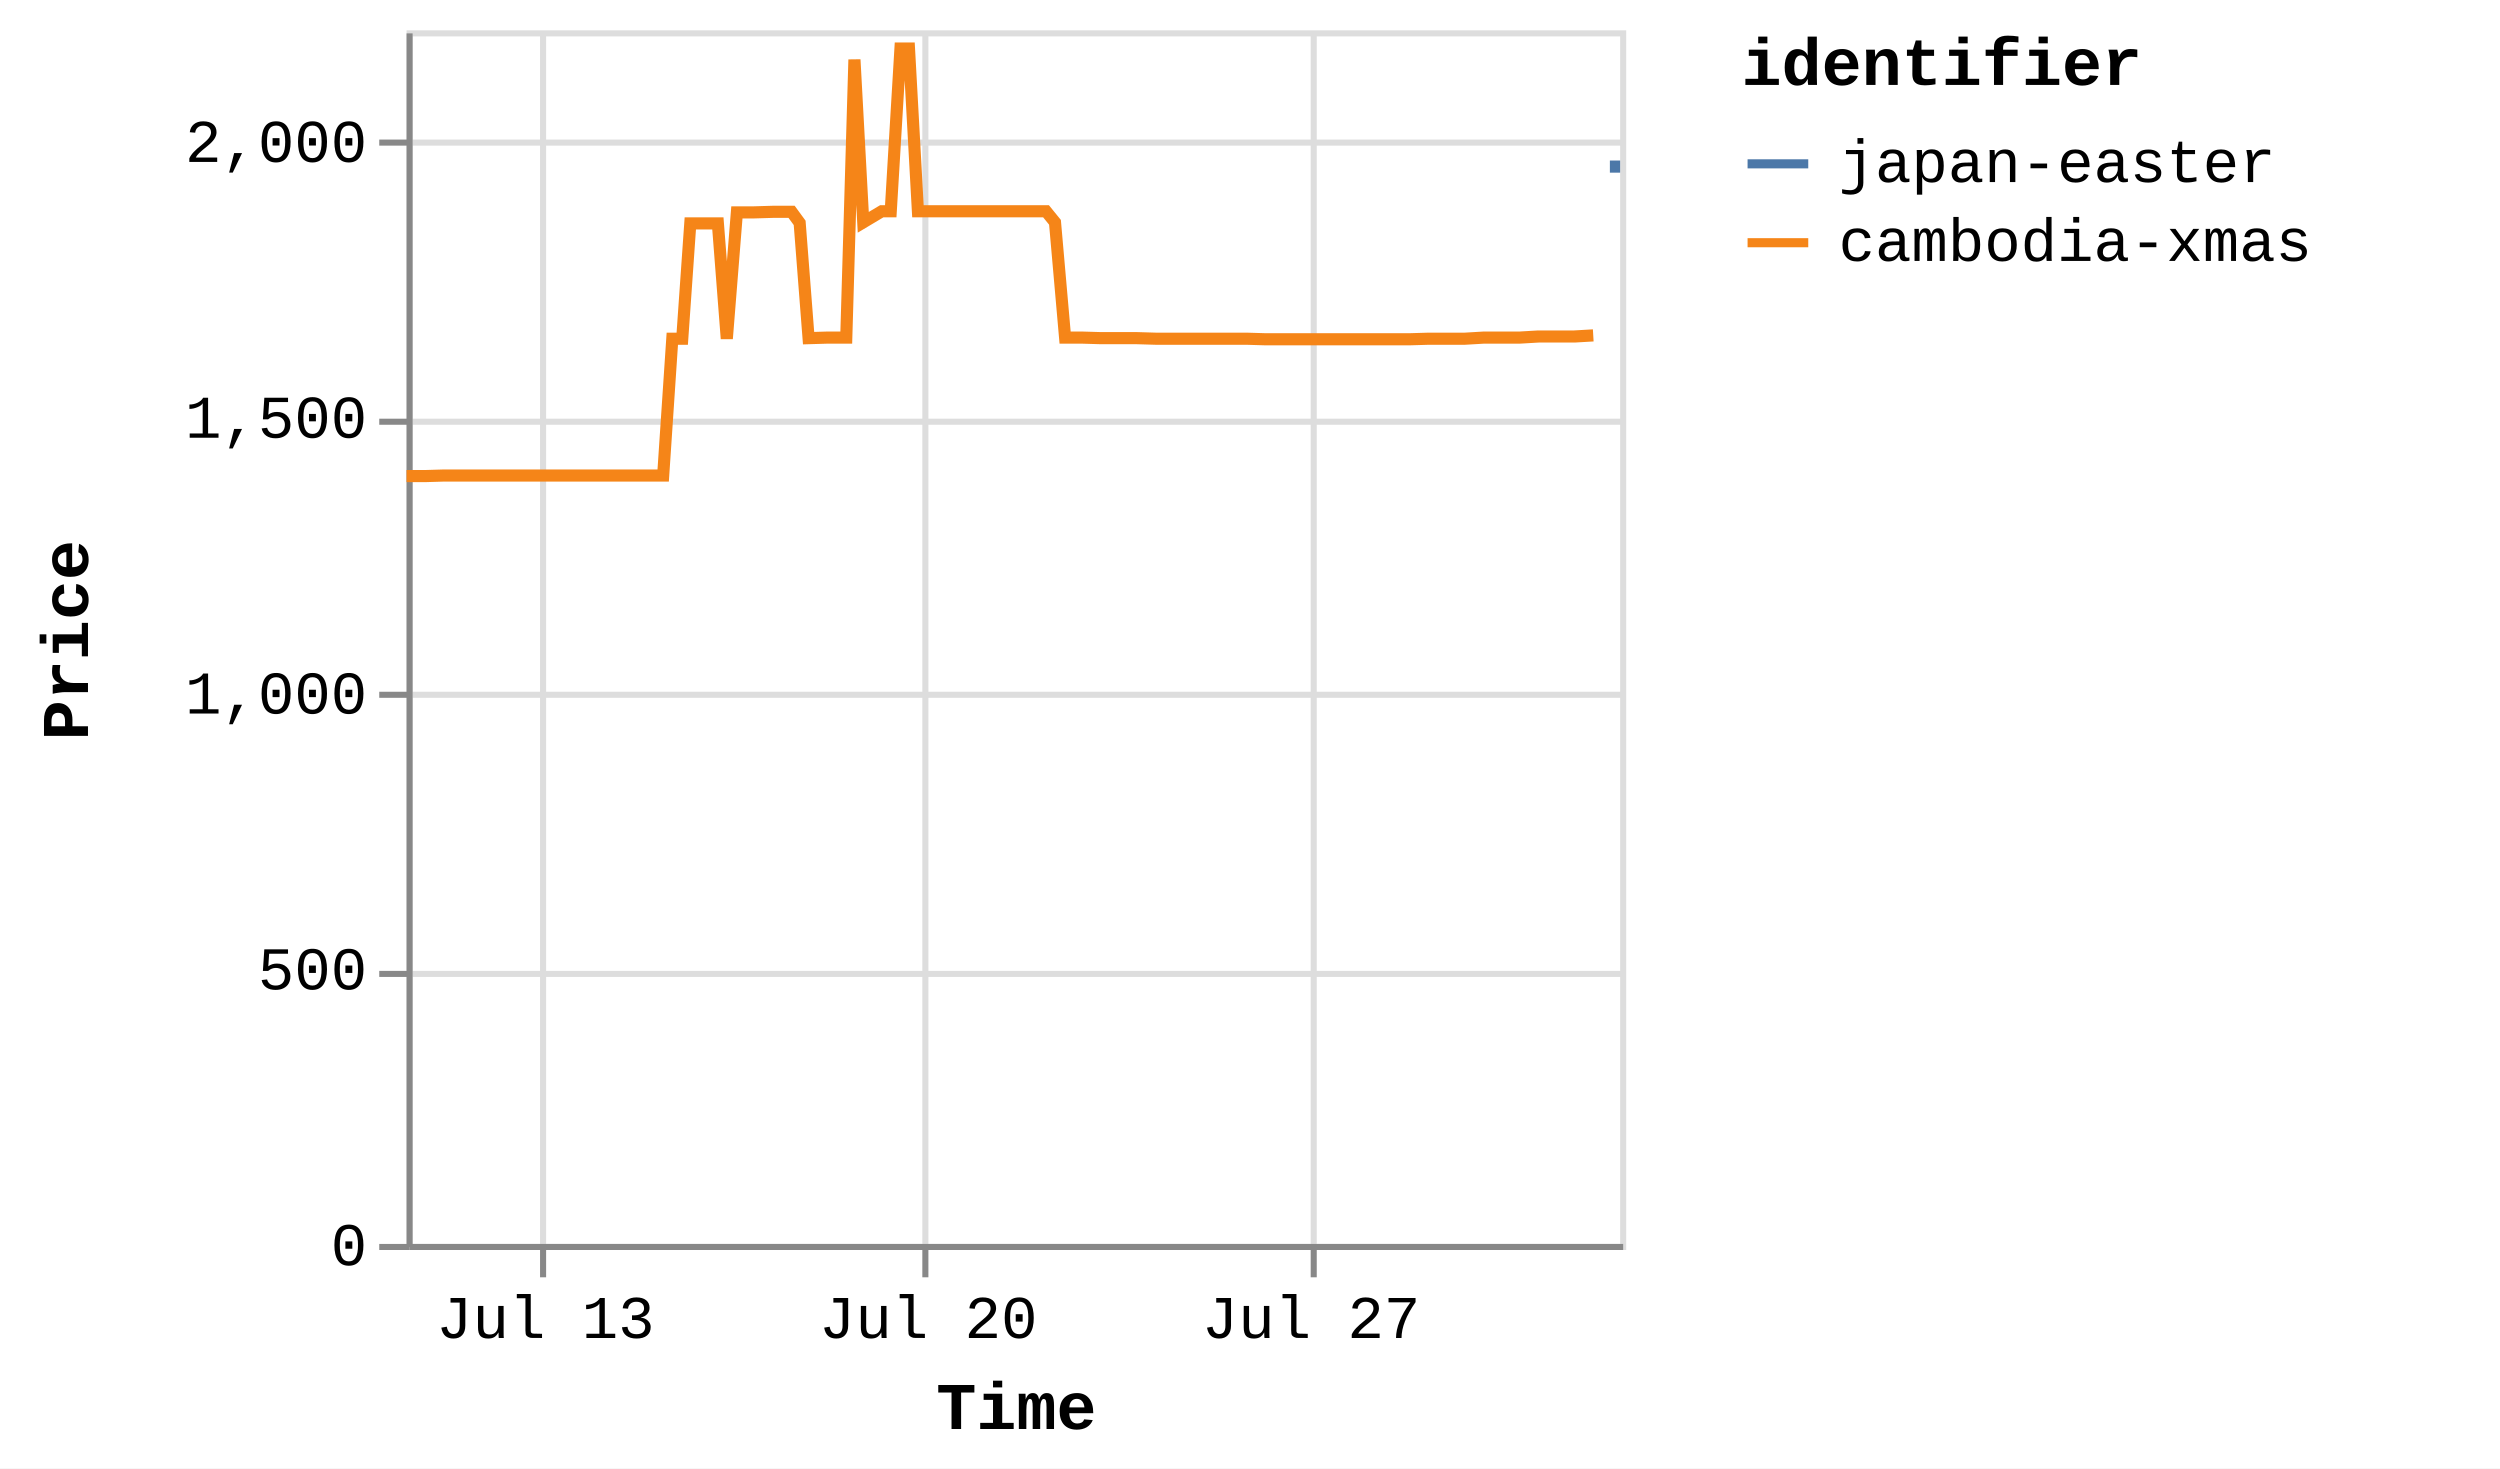
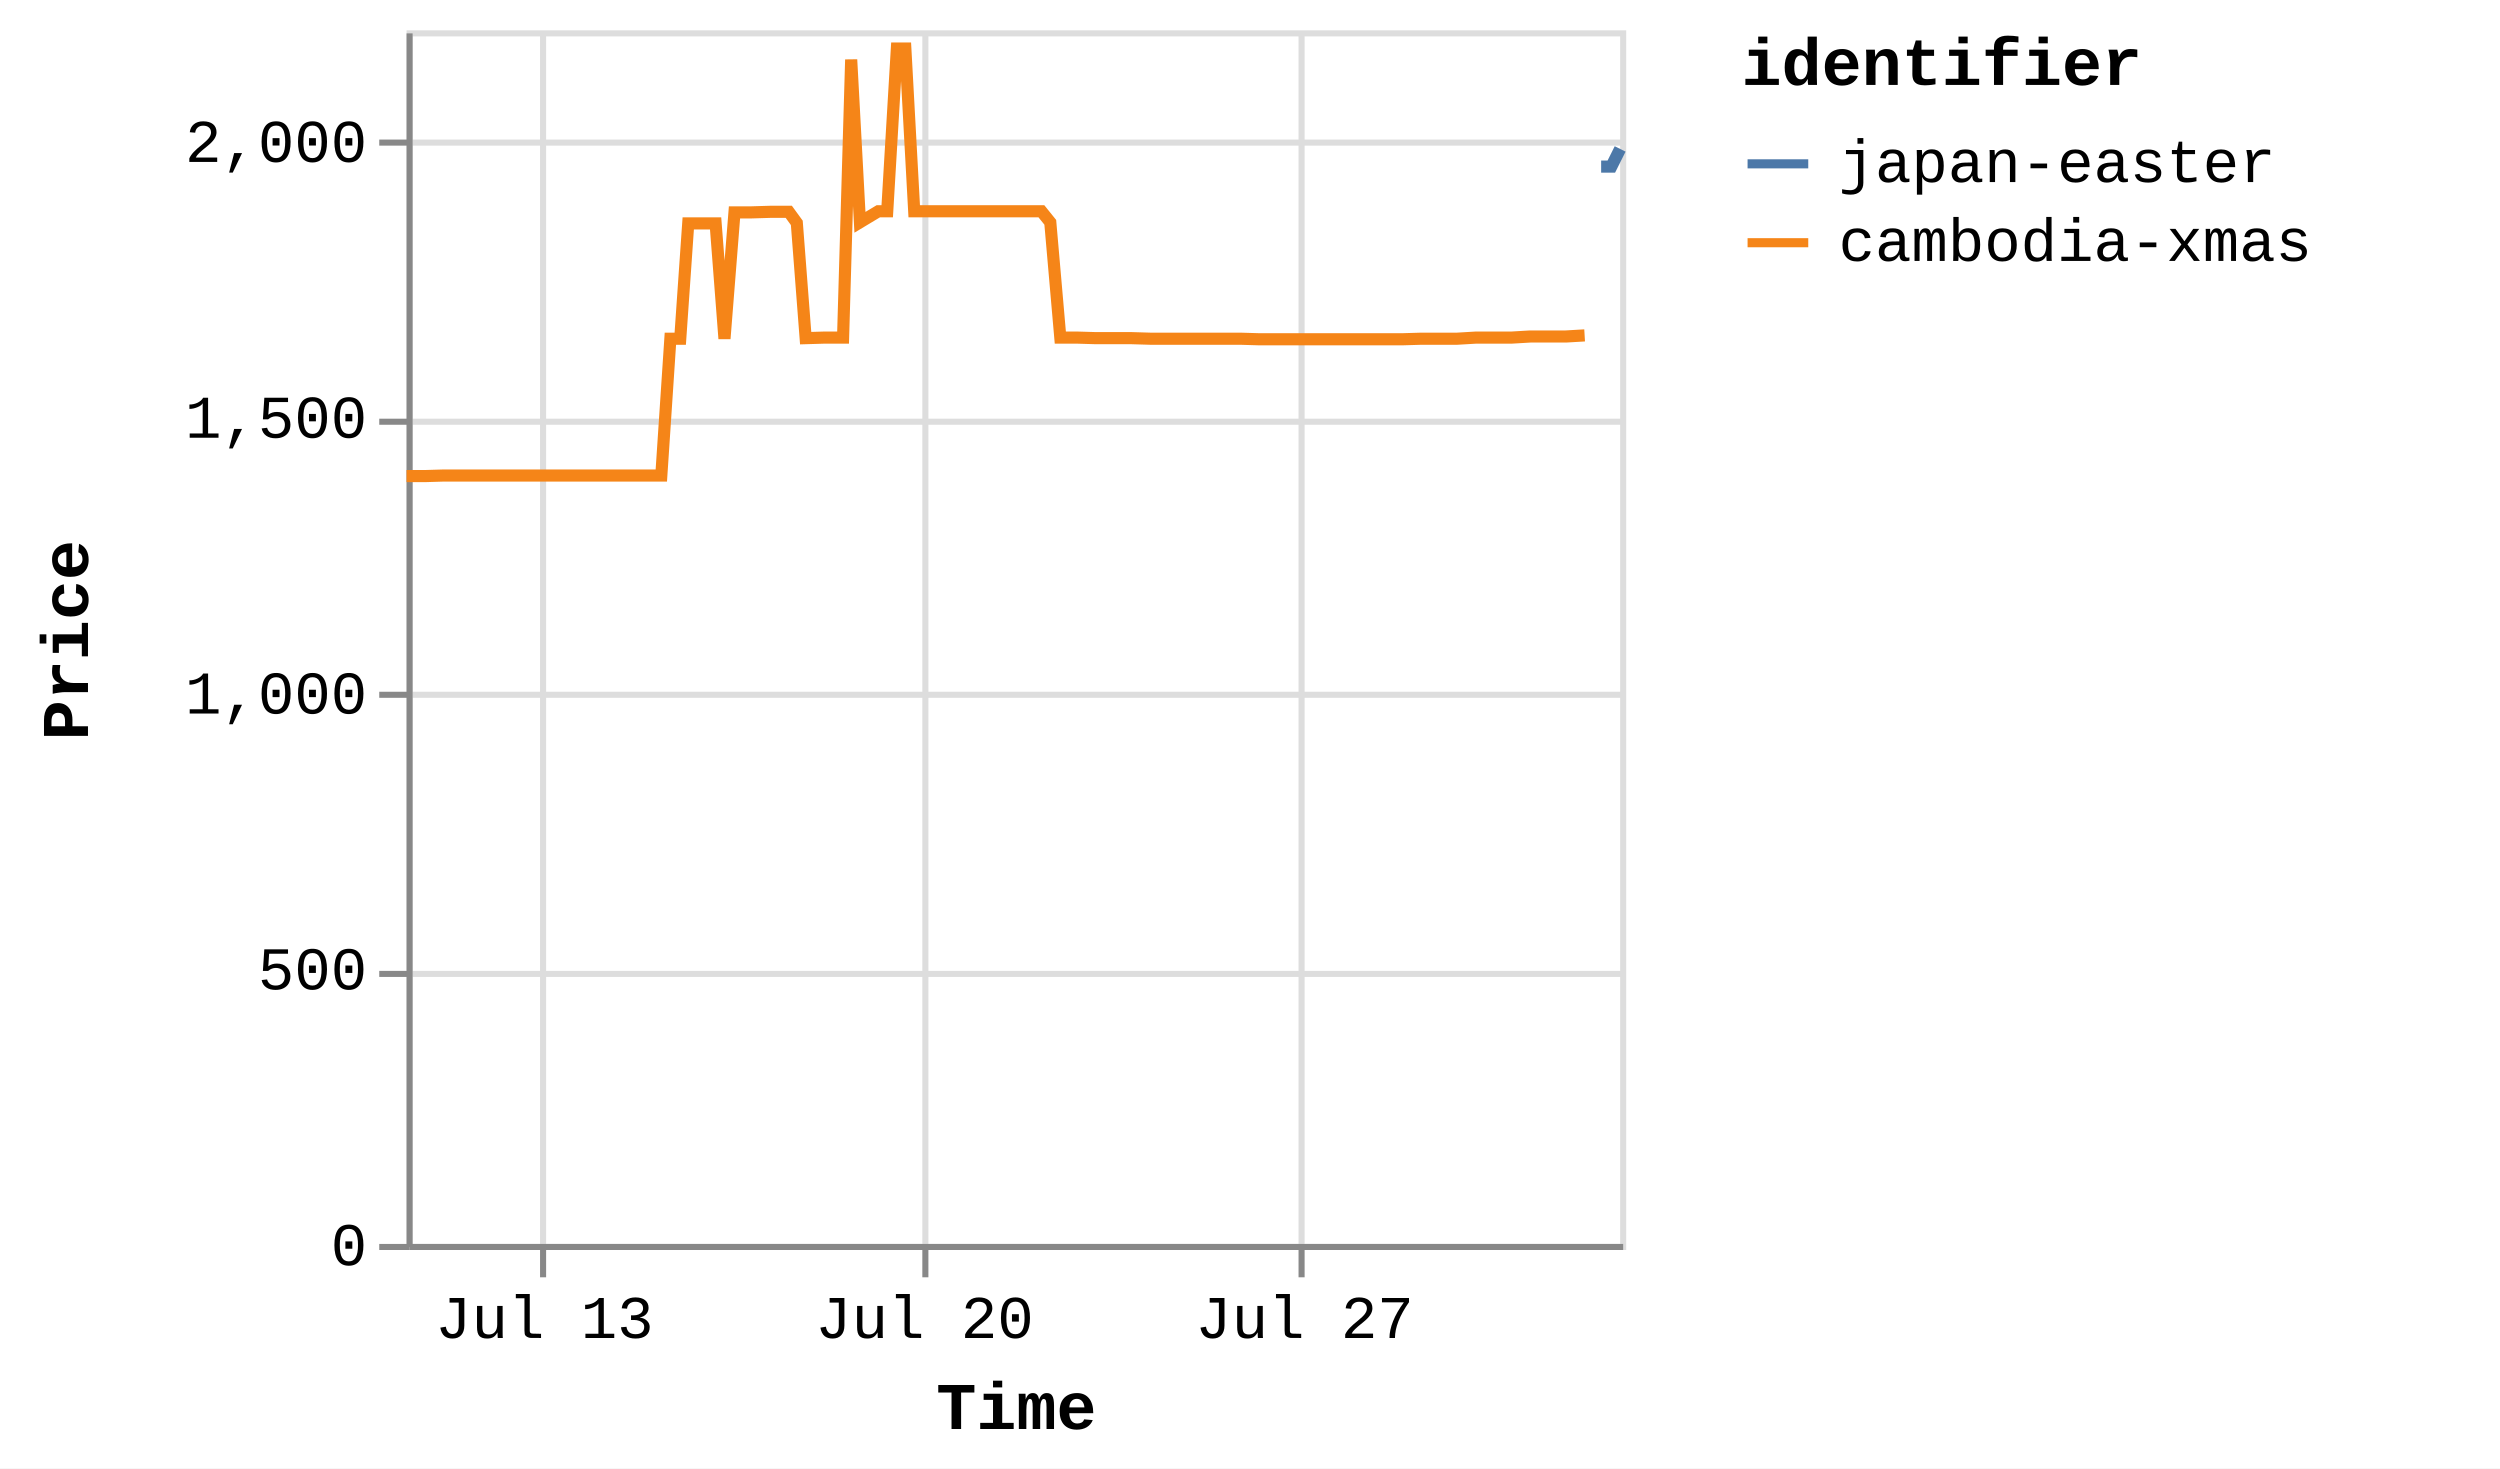
<svg xmlns="http://www.w3.org/2000/svg" version="1.1" class="marks" width="412" height="242" viewBox="0 0 412 242">
  <rect width="412" height="242" fill="white" />
  <g fill="none" stroke-miterlimit="10" transform="translate(67,5)">
    <g class="mark-group role-frame root" role="graphics-object" aria-roledescription="group mark container">
      <g transform="translate(0,0)">
        <path class="background" aria-hidden="true" d="M0.5,0.5h200v200h-200Z" stroke="#ddd" />
        <g>
          <g class="mark-group role-axis" aria-hidden="true">
            <g transform="translate(0.5,200.5)">
              <path class="background" aria-hidden="true" d="M0,0h0v0h0Z" pointer-events="none" />
              <g>
                <g class="mark-rule role-axis-grid" pointer-events="none">
                  <line transform="translate(22,-200)" x2="0" y2="200" stroke="#ddd" stroke-width="1" opacity="1" />
                  <line transform="translate(85,-200)" x2="0" y2="200" stroke="#ddd" stroke-width="1" opacity="1" />
-                   <line transform="translate(149,-200)" x2="0" y2="200" stroke="#ddd" stroke-width="1" opacity="1" />
+                   <line transform="translate(147,-200)" x2="0" y2="200" stroke="#ddd" stroke-width="1" opacity="1" />
                </g>
              </g>
              <path class="foreground" aria-hidden="true" d="" pointer-events="none" display="none" />
            </g>
          </g>
          <g class="mark-group role-axis" aria-hidden="true">
            <g transform="translate(0.5,0.5)">
              <path class="background" aria-hidden="true" d="M0,0h0v0h0Z" pointer-events="none" />
              <g>
                <g class="mark-rule role-axis-grid" pointer-events="none">
                  <line transform="translate(0,200)" x2="200" y2="0" stroke="#ddd" stroke-width="1" opacity="1" />
                  <line transform="translate(0,155)" x2="200" y2="0" stroke="#ddd" stroke-width="1" opacity="1" />
                  <line transform="translate(0,109)" x2="200" y2="0" stroke="#ddd" stroke-width="1" opacity="1" />
                  <line transform="translate(0,64)" x2="200" y2="0" stroke="#ddd" stroke-width="1" opacity="1" />
                  <line transform="translate(0,18)" x2="200" y2="0" stroke="#ddd" stroke-width="1" opacity="1" />
                </g>
              </g>
              <path class="foreground" aria-hidden="true" d="" pointer-events="none" display="none" />
            </g>
          </g>
-           <g class="mark-group role-axis" role="graphics-symbol" aria-roledescription="axis" aria-label="X-axis titled 'Time' for a time scale with values from Thursday, 10 July 2025, 12:25:32 PM to Friday, 01 August 2025, 4:57:29 PM">
+           <g class="mark-group role-axis" role="graphics-symbol" aria-roledescription="axis" aria-label="X-axis titled 'Time' for a time scale with values from Thursday, 10 July 2025, 12:25:32 PM to Friday, 01 August 2025, 8:51:20 PM">
            <g transform="translate(0.5,200.5)">
              <path class="background" aria-hidden="true" d="M0,0h0v0h0Z" pointer-events="none" />
              <g>
                <g class="mark-rule role-axis-tick" pointer-events="none">
                  <line transform="translate(22,0)" x2="0" y2="5" stroke="#888" stroke-width="1" opacity="1" />
                  <line transform="translate(85,0)" x2="0" y2="5" stroke="#888" stroke-width="1" opacity="1" />
-                   <line transform="translate(149,0)" x2="0" y2="5" stroke="#888" stroke-width="1" opacity="1" />
+                   <line transform="translate(147,0)" x2="0" y2="5" stroke="#888" stroke-width="1" opacity="1" />
                </g>
                <g class="mark-text role-axis-label" pointer-events="none">
-                   <text text-anchor="middle" transform="translate(22.37392,15)" font-family="Liberation Mono" font-size="10px" fill="#000" opacity="1">Jul 13</text>
-                   <text text-anchor="middle" transform="translate(85.46869,15)" font-family="Liberation Mono" font-size="10px" fill="#000" opacity="1">Jul 20</text>
-                   <text text-anchor="middle" transform="translate(148.5635,15)" font-family="Liberation Mono" font-size="10px" fill="#000" opacity="1">Jul 27</text>
+                   <text text-anchor="middle" transform="translate(22.21136,15)" font-family="Liberation Mono" font-size="10px" fill="#000" opacity="1">Jul 13</text>
+                   <text text-anchor="middle" transform="translate(84.84771,15)" font-family="Liberation Mono" font-size="10px" fill="#000" opacity="1">Jul 20</text>
+                   <text text-anchor="middle" transform="translate(147.4841,15)" font-family="Liberation Mono" font-size="10px" fill="#000" opacity="1">Jul 27</text>
                </g>
                <g class="mark-rule role-axis-domain" pointer-events="none">
                  <line transform="translate(0,0)" x2="200" y2="0" stroke="#888" stroke-width="1" opacity="1" />
                </g>
                <g class="mark-text role-axis-title" pointer-events="none">
                  <text text-anchor="middle" transform="translate(100,30)" font-family="Liberation Mono" font-size="11px" font-weight="bold" fill="#000" opacity="1">Time</text>
                </g>
              </g>
              <path class="foreground" aria-hidden="true" d="" pointer-events="none" display="none" />
            </g>
          </g>
          <g class="mark-group role-axis" role="graphics-symbol" aria-roledescription="axis" aria-label="Y-axis titled 'Price' for a linear scale with values from 0 to 2,200">
            <g transform="translate(0.5,0.5)">
              <path class="background" aria-hidden="true" d="M0,0h0v0h0Z" pointer-events="none" />
              <g>
                <g class="mark-rule role-axis-tick" pointer-events="none">
                  <line transform="translate(0,200)" x2="-5" y2="0" stroke="#888" stroke-width="1" opacity="1" />
                  <line transform="translate(0,155)" x2="-5" y2="0" stroke="#888" stroke-width="1" opacity="1" />
                  <line transform="translate(0,109)" x2="-5" y2="0" stroke="#888" stroke-width="1" opacity="1" />
                  <line transform="translate(0,64)" x2="-5" y2="0" stroke="#888" stroke-width="1" opacity="1" />
                  <line transform="translate(0,18)" x2="-5" y2="0" stroke="#888" stroke-width="1" opacity="1" />
                </g>
                <g class="mark-text role-axis-label" pointer-events="none">
                  <text text-anchor="end" transform="translate(-7,203)" font-family="Liberation Mono" font-size="10px" fill="#000" opacity="1">0</text>
                  <text text-anchor="end" transform="translate(-7,157.5455)" font-family="Liberation Mono" font-size="10px" fill="#000" opacity="1">500</text>
                  <text text-anchor="end" transform="translate(-7,112.0909)" font-family="Liberation Mono" font-size="10px" fill="#000" opacity="1">1,000</text>
                  <text text-anchor="end" transform="translate(-7,66.63636)" font-family="Liberation Mono" font-size="10px" fill="#000" opacity="1">1,500</text>
                  <text text-anchor="end" transform="translate(-7,21.18182)" font-family="Liberation Mono" font-size="10px" fill="#000" opacity="1">2,000</text>
                </g>
                <g class="mark-rule role-axis-domain" pointer-events="none">
                  <line transform="translate(0,200)" x2="0" y2="-200" stroke="#888" stroke-width="1" opacity="1" />
                </g>
                <g class="mark-text role-axis-title" pointer-events="none">
                  <text text-anchor="middle" transform="translate(-51,100) rotate(-90) translate(0,-2)" font-family="Liberation Mono" font-size="11px" font-weight="bold" fill="#000" opacity="1">Price</text>
                </g>
              </g>
              <path class="foreground" aria-hidden="true" d="" pointer-events="none" display="none" />
            </g>
          </g>
          <g class="mark-group role-scope pathgroup" role="graphics-object" aria-roledescription="group mark container">
            <g transform="translate(0,0)">
              <path class="background" aria-hidden="true" d="M0,0h200v200h-200Z" />
              <g>
                <g class="mark-line role-mark marks" role="graphics-object" aria-roledescription="line mark container">
-                   <path aria-label="Time: Jul 10, 2025; Price: 1392; identifier: cambodia-xmas" role="graphics-symbol" aria-roledescription="line mark" d="M0,73.455L0.121,73.455L1.696,73.455L3.153,73.455L6.226,73.364L7.696,73.364L9.346,73.364L10.697,73.364L12.167,73.364L15.213,73.364L16.694,73.364L18.295,73.364L19.692,73.364L21.17,73.364L24.247,73.364L25.708,73.364L27.313,73.364L28.708,73.364L30.182,73.364L33.282,73.364L34.766,73.364L36.408,73.364L37.746,73.364L39.213,73.364L42.292,73.364L43.797,50.818L45.433,50.818L46.762,31.818L48.229,31.818L51.306,31.818L52.777,50.818L54.44,30L55.781,30L57.245,30L60.319,29.909L61.788,29.909L63.453,29.909L64.783,31.727L66.255,50.727L69.338,50.636L70.804,50.636L72.466,50.636L73.812,4.818L75.266,31.636L78.312,29.818L79.794,29.818L81.398,3L82.8,3L84.275,29.818L87.367,29.818L88.806,29.818L90.454,29.818L91.808,29.818L93.288,29.818L96.388,29.818L97.862,29.818L99.515,29.818L100.849,29.818L102.311,29.818L105.386,29.818L106.862,31.636L108.528,50.636L109.861,50.636L111.323,50.636L114.413,50.727L115.877,50.727L117.544,50.727L118.881,50.727L120.34,50.727L123.415,50.818L124.889,50.818L126.551,50.818L127.879,50.818L129.351,50.818L132.436,50.818L133.894,50.818L135.558,50.818L136.893,50.818L138.365,50.818L141.436,50.909L142.89,50.909L144.497,50.909L145.896,50.909L147.367,50.909L150.467,50.909L151.902,50.909L153.554,50.909L154.907,50.909L156.385,50.909L159.493,50.909L160.951,50.909L162.617,50.909L163.952,50.909L165.416,50.909L168.51,50.818L169.964,50.818L171.638,50.818L172.968,50.818L174.424,50.818L177.519,50.636L178.978,50.636L180.647,50.636L181.967,50.636L183.432,50.636L186.521,50.455L187.989,50.455L189.652,50.455L190.987,50.455L192.449,50.455L195.567,50.273" stroke="#f58518" stroke-width="2" />
+                   <path aria-label="Time: Jul 10, 2025; Price: 1392; identifier: cambodia-xmas" role="graphics-symbol" aria-roledescription="line mark" d="M0,73.455L0.121,73.455L1.684,73.455L3.13,73.455L6.181,73.364L7.64,73.364L9.278,73.364L10.619,73.364L12.079,73.364L15.103,73.364L16.572,73.364L18.162,73.364L19.549,73.364L21.016,73.364L24.071,73.364L25.521,73.364L27.115,73.364L28.5,73.364L29.962,73.364L33.04,73.364L34.514,73.364L36.143,73.364L37.472,73.364L38.928,73.364L41.985,73.364L43.479,50.818L45.103,50.818L46.422,31.818L47.879,31.818L50.933,31.818L52.394,50.818L54.044,30L55.375,30L56.829,30L59.881,29.909L61.339,29.909L62.992,29.909L64.313,31.727L65.773,50.727L68.834,50.636L70.29,50.636L71.939,50.636L73.275,4.818L74.719,31.636L77.743,29.818L79.214,29.818L80.807,3L82.199,3L83.663,29.818L86.732,29.818L88.16,29.818L89.797,29.818L91.141,29.818L92.61,29.818L95.687,29.818L97.151,29.818L98.792,29.818L100.117,29.818L101.568,29.818L104.621,29.818L106.086,31.636L107.74,50.636L109.063,50.636L110.514,50.636L113.581,50.727L115.035,50.727L116.69,50.727L118.017,50.727L119.466,50.727L122.519,50.818L123.982,50.818L125.631,50.818L126.95,50.818L128.411,50.818L131.473,50.818L132.922,50.818L134.573,50.818L135.898,50.818L137.36,50.818L140.408,50.909L141.852,50.909L143.448,50.909L144.836,50.909L146.297,50.909L149.374,50.909L150.798,50.909L152.438,50.909L153.781,50.909L155.248,50.909L158.334,50.909L159.781,50.909L161.436,50.909L162.761,50.909L164.214,50.909L167.286,50.818L168.729,50.818L170.391,50.818L171.711,50.818L173.157,50.818L176.23,50.636L177.678,50.636L179.334,50.636L180.645,50.636L182.099,50.636L185.166,50.455L186.623,50.455L188.274,50.455L189.599,50.455L191.051,50.455L194.146,50.273" stroke="#f58518" stroke-width="2" />
                </g>
              </g>
              <path class="foreground" aria-hidden="true" d="" display="none" />
            </g>
            <g transform="translate(0,0)">
              <path class="background" aria-hidden="true" d="M0,0h200v200h-200Z" />
              <g>
                <g class="mark-line role-mark marks" role="graphics-object" aria-roledescription="line mark container">
-                   <path aria-label="Time: Aug 01, 2025; Price: 1953; identifier: japan-easter" role="graphics-symbol" aria-roledescription="line mark" d="M198.308,22.455L198.41,22.455L198.66,22.455L200,22.455" stroke="#4c78a8" stroke-width="2" />
+                   <path aria-label="Time: Aug 01, 2025; Price: 1953; identifier: japan-easter" role="graphics-symbol" aria-roledescription="line mark" d="M196.868,22.455L196.969,22.455L197.217,22.455L198.547,22.455L200,19.545" stroke="#4c78a8" stroke-width="2" />
                </g>
              </g>
              <path class="foreground" aria-hidden="true" d="" display="none" />
            </g>
          </g>
          <g class="mark-group role-legend" role="graphics-symbol" aria-roledescription="legend" aria-label="Symbol legend titled 'identifier' for stroke color with 2 values: japan-easter, cambodia-xmas">
            <g transform="translate(220,0)">
              <path class="background" aria-hidden="true" d="M0,0h120v40h-120Z" pointer-events="none" />
              <g>
                <g class="mark-group role-legend-entry">
                  <g transform="translate(0,16)">
                    <path class="background" aria-hidden="true" d="M0,0h0v0h0Z" pointer-events="none" />
                    <g>
                      <g class="mark-group role-scope" role="graphics-object" aria-roledescription="group mark container">
                        <g transform="translate(0,0)">
                          <path class="background" aria-hidden="true" d="M0,0h120v11h-120Z" pointer-events="none" opacity="1" />
                          <g>
                            <g class="mark-symbol role-legend-symbol" pointer-events="none">
                              <path transform="translate(6,6)" d="M-5,0L5,0" stroke="#4c78a8" stroke-width="1.5" opacity="1" />
                            </g>
                            <g class="mark-text role-legend-label" pointer-events="none">
                              <text text-anchor="start" transform="translate(16,9)" font-family="Liberation Mono" font-size="10px" fill="#000" opacity="1">japan-easter</text>
                            </g>
                          </g>
                          <path class="foreground" aria-hidden="true" d="" pointer-events="none" display="none" />
                        </g>
                        <g transform="translate(0,13)">
                          <path class="background" aria-hidden="true" d="M0,0h120v11h-120Z" pointer-events="none" opacity="1" />
                          <g>
                            <g class="mark-symbol role-legend-symbol" pointer-events="none">
                              <path transform="translate(6,6)" d="M-5,0L5,0" stroke="#f58518" stroke-width="1.5" opacity="1" />
                            </g>
                            <g class="mark-text role-legend-label" pointer-events="none">
                              <text text-anchor="start" transform="translate(16,9)" font-family="Liberation Mono" font-size="10px" fill="#000" opacity="1">cambodia-xmas</text>
                            </g>
                          </g>
                          <path class="foreground" aria-hidden="true" d="" pointer-events="none" display="none" />
                        </g>
                      </g>
                    </g>
                    <path class="foreground" aria-hidden="true" d="" pointer-events="none" display="none" />
                  </g>
                </g>
                <g class="mark-text role-legend-title" pointer-events="none">
                  <text text-anchor="start" transform="translate(0,9)" font-family="Liberation Mono" font-size="11px" font-weight="bold" fill="#000" opacity="1">identifier</text>
                </g>
              </g>
              <path class="foreground" aria-hidden="true" d="" pointer-events="none" display="none" />
            </g>
          </g>
        </g>
        <path class="foreground" aria-hidden="true" d="" display="none" />
      </g>
    </g>
  </g>
</svg>
